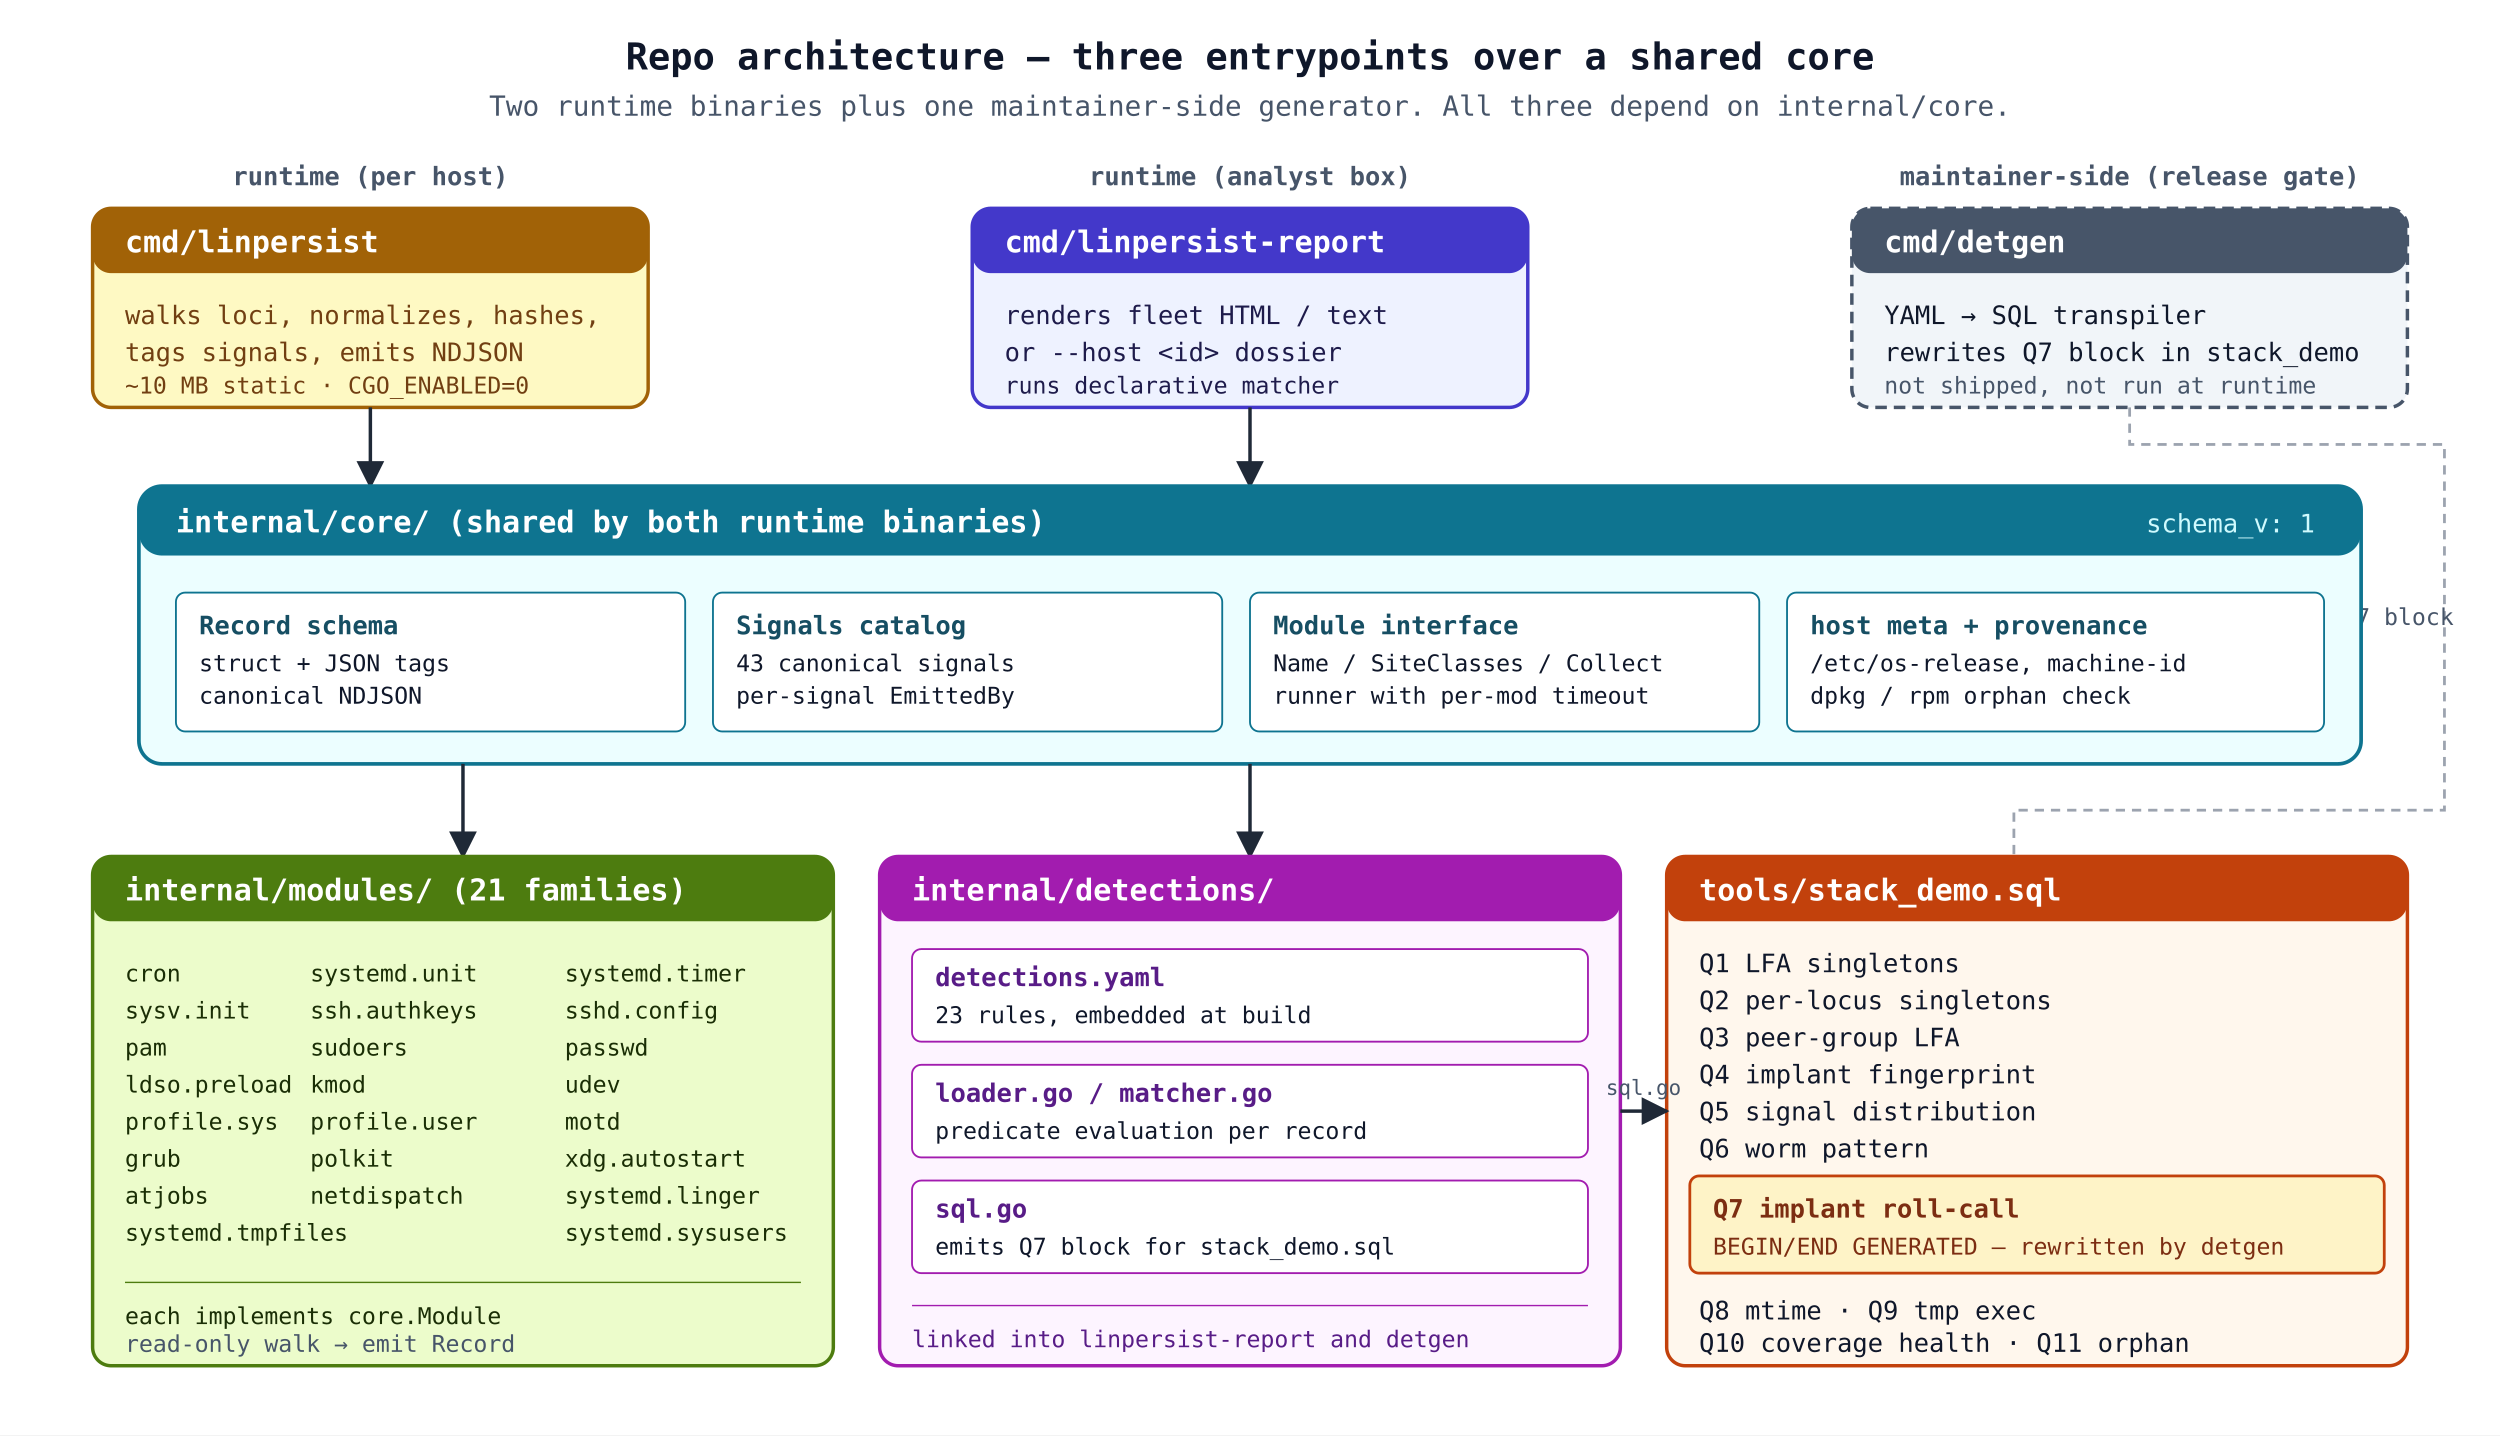
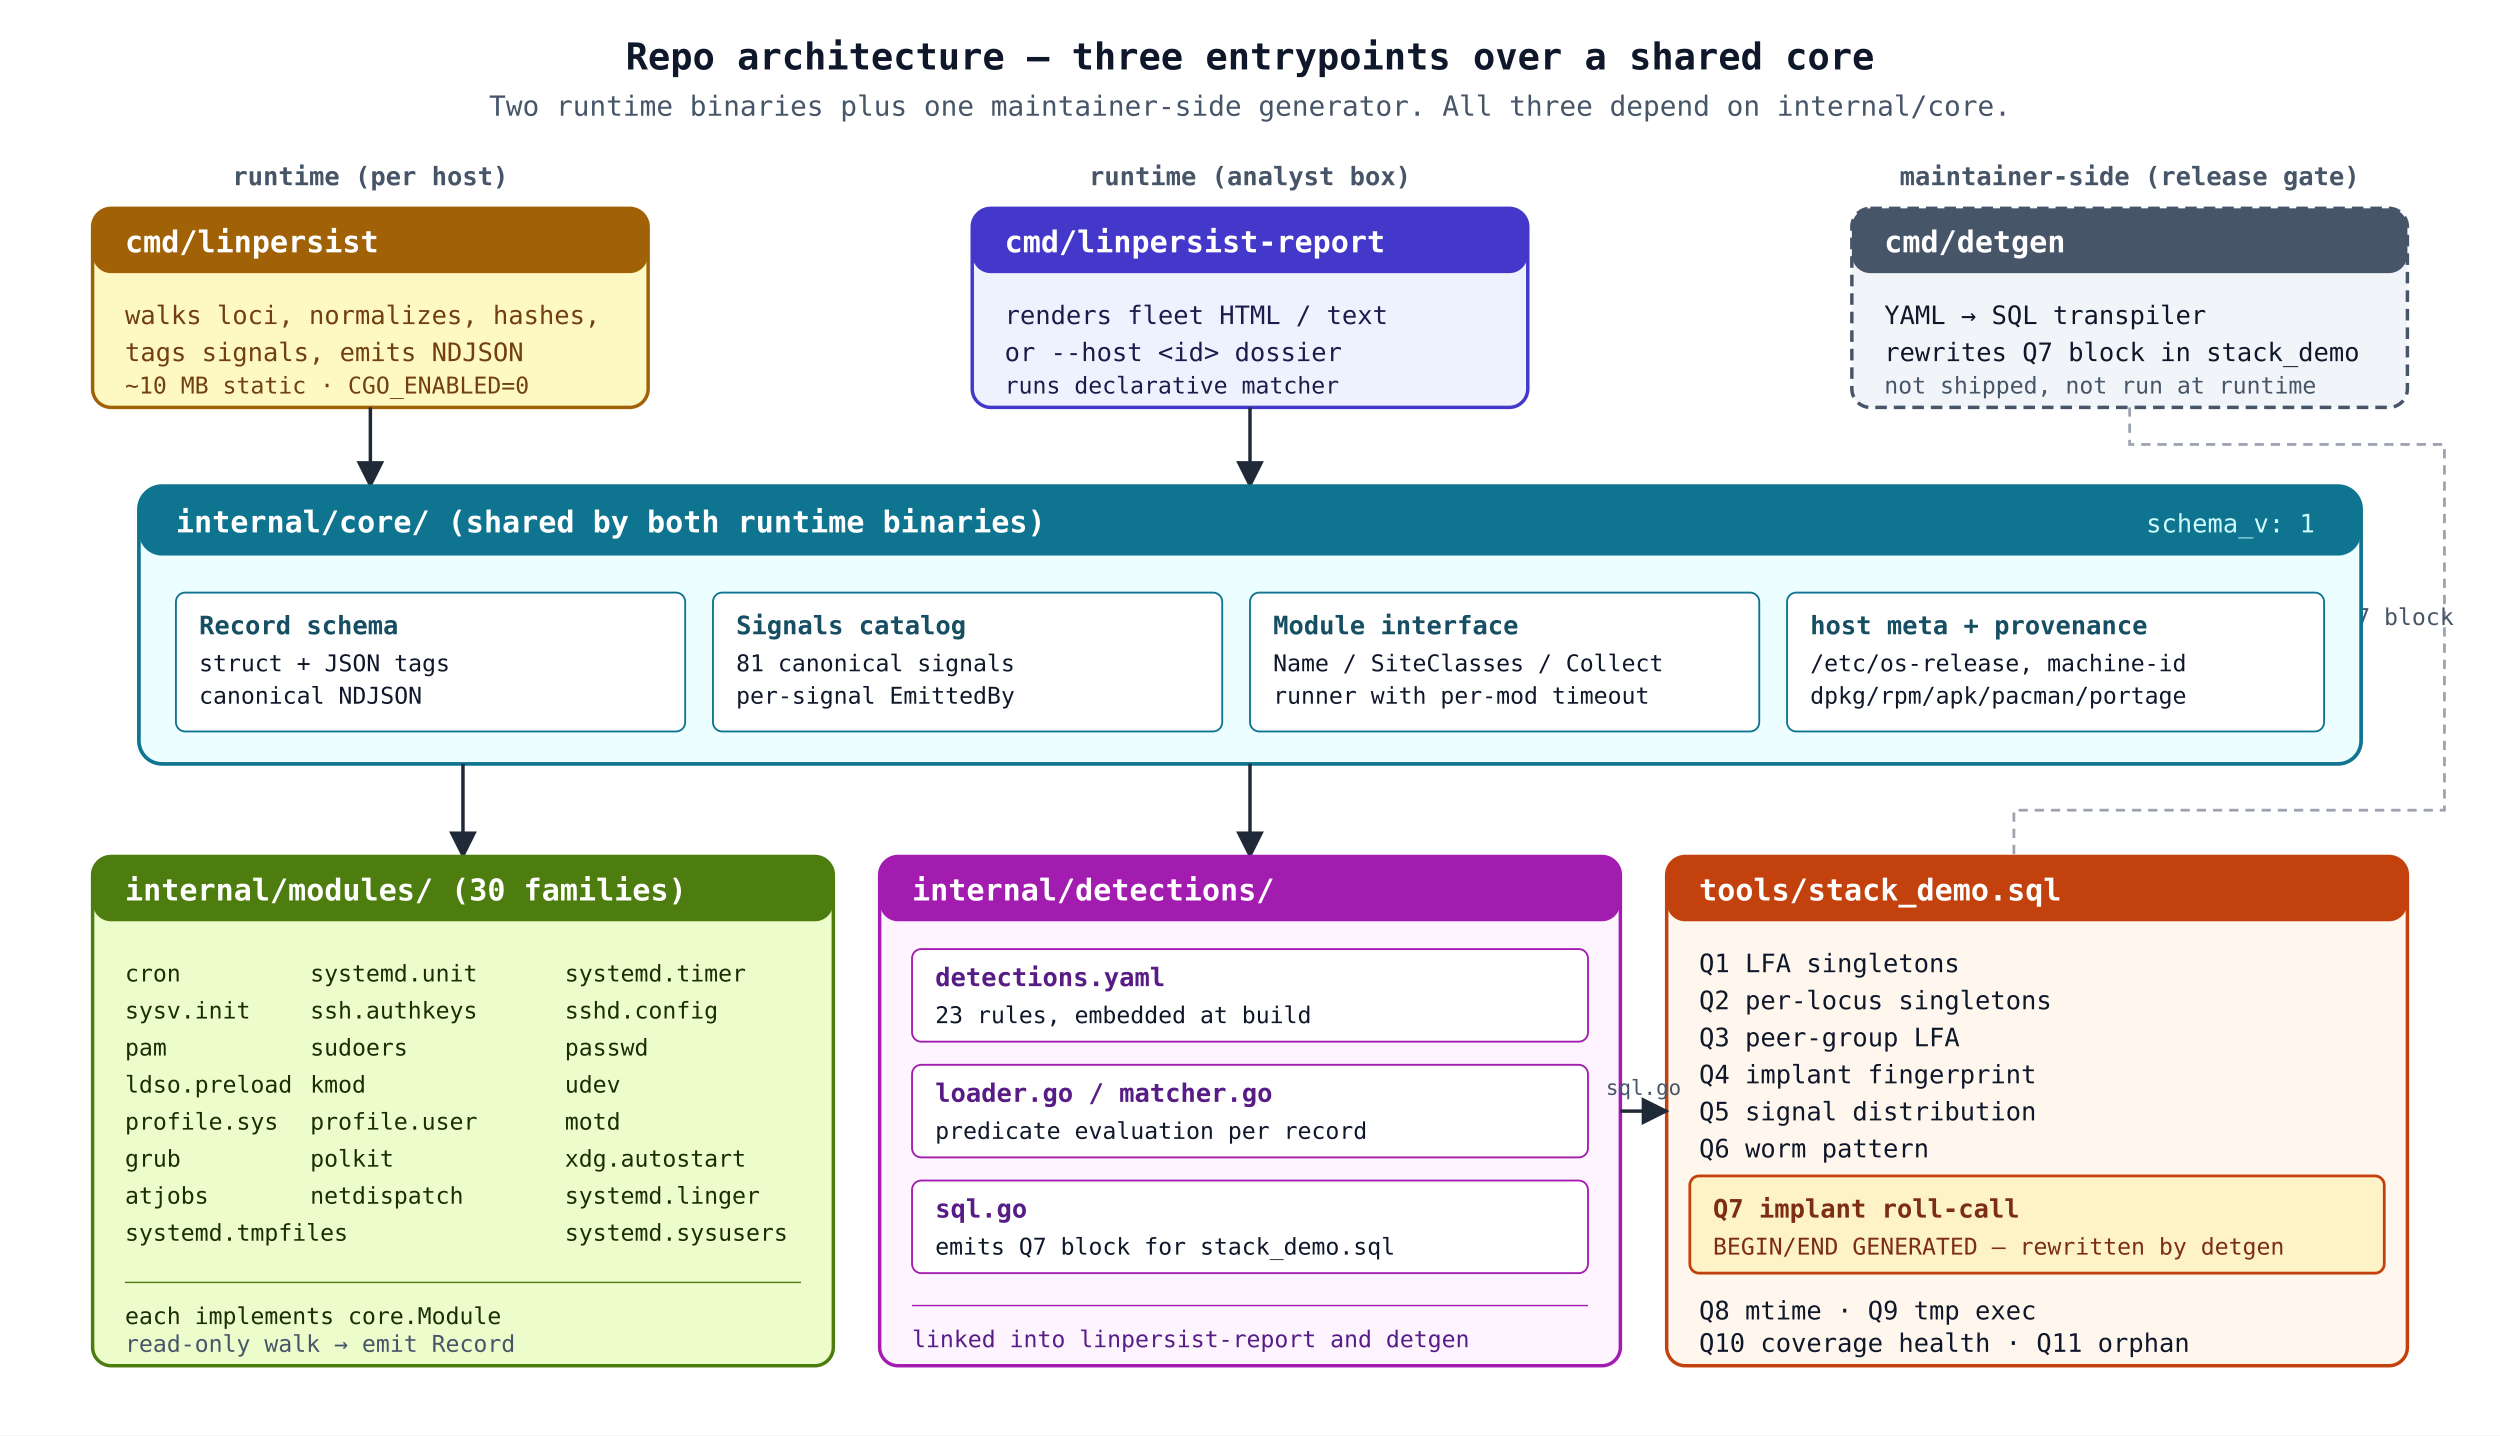
<svg xmlns="http://www.w3.org/2000/svg" viewBox="0 0 1080 620" font-family="ui-monospace, SFMono-Regular, Menlo, monospace" font-size="13">
  <defs>
    <marker id="ax" viewBox="0 0 10 10" refX="9" refY="5" markerWidth="8" markerHeight="8" orient="auto-start-reverse">
      <path d="M0,0 L10,5 L0,10 z" fill="#1f2937" />
    </marker>
    <marker id="ax-mut" viewBox="0 0 10 10" refX="9" refY="5" markerWidth="8" markerHeight="8" orient="auto-start-reverse">
      <path d="M0,0 L10,5 L0,10 z" fill="#9ca3af" />
    </marker>
  </defs>
  <rect width="1080" height="620" fill="#ffffff" />
  <text x="540" y="30" text-anchor="middle" font-size="16" font-weight="700" fill="#0f172a">Repo architecture — three entrypoints over a shared core</text>
  <text x="540" y="50" text-anchor="middle" font-size="12" fill="#475569">Two runtime binaries plus one maintainer-side generator. All three depend on internal/core.</text>
  <text x="160" y="80" text-anchor="middle" font-size="11" fill="#475569" font-weight="600">runtime (per host)</text>
  <text x="540" y="80" text-anchor="middle" font-size="11" fill="#475569" font-weight="600">runtime (analyst box)</text>
  <text x="920" y="80" text-anchor="middle" font-size="11" fill="#475569" font-weight="600">maintainer-side (release gate)</text>
  <g transform="translate(40,90)">
    <rect width="240" height="86" rx="8" fill="#fef9c3" stroke="#a16207" stroke-width="1.5" />
    <rect width="240" height="28" rx="8" fill="#a16207" />
    <text x="14" y="19" fill="#fff" font-weight="700">cmd/linpersist</text>
    <text x="14" y="50" font-size="11" fill="#713f12">walks loci, normalizes, hashes,</text>
    <text x="14" y="66" font-size="11" fill="#713f12">tags signals, emits NDJSON</text>
    <text x="14" y="80" font-size="10" fill="#713f12">~10 MB static · CGO_ENABLED=0</text>
  </g>
  <g transform="translate(420,90)">
    <rect width="240" height="86" rx="8" fill="#eef2ff" stroke="#4338ca" stroke-width="1.5" />
    <rect width="240" height="28" rx="8" fill="#4338ca" />
    <text x="14" y="19" fill="#fff" font-weight="700">cmd/linpersist-report</text>
    <text x="14" y="50" font-size="11" fill="#1e1b4b">renders fleet HTML / text</text>
    <text x="14" y="66" font-size="11" fill="#1e1b4b">or --host &lt;id&gt; dossier</text>
    <text x="14" y="80" font-size="10" fill="#1e1b4b">runs declarative matcher</text>
  </g>
  <g transform="translate(800,90)">
    <rect width="240" height="86" rx="8" fill="#f1f5f9" stroke="#475569" stroke-width="1.5" stroke-dasharray="5 3" />
    <rect width="240" height="28" rx="8" fill="#475569" />
    <text x="14" y="19" fill="#fff" font-weight="700">cmd/detgen</text>
    <text x="14" y="50" font-size="11" fill="#0f172a">YAML → SQL transpiler</text>
    <text x="14" y="66" font-size="11" fill="#0f172a">rewrites Q7 block in stack_demo</text>
    <text x="14" y="80" font-size="10" fill="#475569">not shipped, not run at runtime</text>
  </g>
  <path d="M 160 176 L 160 210" fill="none" stroke="#1f2937" stroke-width="1.5" marker-end="url(#ax)" />
  <path d="M 540 176 L 540 210" fill="none" stroke="#1f2937" stroke-width="1.5" marker-end="url(#ax)" />
  <path d="M 920 176 L 920 192 L 1056 192 L 1056 350 L 870 350 L 870 508" fill="none" stroke="#9ca3af" stroke-width="1.2" marker-end="url(#ax-mut)" stroke-dasharray="4 3" />
  <text x="1060" y="270" text-anchor="end" font-size="10" fill="#475569">regenerates Q7 block</text>
  <g transform="translate(60,210)">
    <rect width="960" height="120" rx="10" fill="#ecfeff" stroke="#0e7490" stroke-width="1.6" />
    <rect width="960" height="30" rx="10" fill="#0e7490" />
    <text x="16" y="20" fill="#fff" font-weight="700">internal/core/  (shared by both runtime binaries)</text>
    <text x="940" y="20" text-anchor="end" fill="#cffafe" font-size="11">schema_v: 1</text>
    <g transform="translate(16,46)">
      <rect width="220" height="60" rx="4" fill="#fff" stroke="#0e7490" stroke-width="0.8" />
      <text x="10" y="18" font-size="11" font-weight="700" fill="#164e63">Record schema</text>
      <text x="10" y="34" font-size="10" fill="#0f172a">struct + JSON tags</text>
      <text x="10" y="48" font-size="10" fill="#0f172a">canonical NDJSON</text>
    </g>
    <g transform="translate(248,46)">
      <rect width="220" height="60" rx="4" fill="#fff" stroke="#0e7490" stroke-width="0.8" />
      <text x="10" y="18" font-size="11" font-weight="700" fill="#164e63">Signals catalog</text>
-       <text x="10" y="34" font-size="10" fill="#0f172a">43 canonical signals</text>
+       <text x="10" y="34" font-size="10" fill="#0f172a">81 canonical signals</text>
      <text x="10" y="48" font-size="10" fill="#0f172a">per-signal EmittedBy</text>
    </g>
    <g transform="translate(480,46)">
      <rect width="220" height="60" rx="4" fill="#fff" stroke="#0e7490" stroke-width="0.8" />
      <text x="10" y="18" font-size="11" font-weight="700" fill="#164e63">Module interface</text>
      <text x="10" y="34" font-size="10" fill="#0f172a">Name / SiteClasses / Collect</text>
      <text x="10" y="48" font-size="10" fill="#0f172a">runner with per-mod timeout</text>
    </g>
    <g transform="translate(712,46)">
      <rect width="232" height="60" rx="4" fill="#fff" stroke="#0e7490" stroke-width="0.8" />
      <text x="10" y="18" font-size="11" font-weight="700" fill="#164e63">host meta + provenance</text>
      <text x="10" y="34" font-size="10" fill="#0f172a">/etc/os-release, machine-id</text>
-       <text x="10" y="48" font-size="10" fill="#0f172a">dpkg / rpm orphan check</text>
+       <text x="10" y="48" font-size="10" fill="#0f172a">dpkg/rpm/apk/pacman/portage</text>
    </g>
  </g>
  <path d="M 200 330 L 200 370" fill="none" stroke="#1f2937" stroke-width="1.5" marker-end="url(#ax)" />
  <path d="M 540 330 L 540 370" fill="none" stroke="#1f2937" stroke-width="1.5" marker-end="url(#ax)" />
  <g transform="translate(40,370)">
    <rect width="320" height="220" rx="8" fill="#ecfccb" stroke="#4d7c0f" stroke-width="1.5" />
    <rect width="320" height="28" rx="8" fill="#4d7c0f" />
-     <text x="14" y="19" fill="#fff" font-weight="700">internal/modules/  (21 families)</text>
+     <text x="14" y="19" fill="#fff" font-weight="700">internal/modules/  (30 families)</text>
    <g transform="translate(14,40)">
      <text x="0" y="14" font-size="10" fill="#1a2e05">cron</text>
      <text x="80" y="14" font-size="10" fill="#1a2e05">systemd.unit</text>
      <text x="190" y="14" font-size="10" fill="#1a2e05">systemd.timer</text>
      <text x="0" y="30" font-size="10" fill="#1a2e05">sysv.init</text>
      <text x="80" y="30" font-size="10" fill="#1a2e05">ssh.authkeys</text>
      <text x="190" y="30" font-size="10" fill="#1a2e05">sshd.config</text>
      <text x="0" y="46" font-size="10" fill="#1a2e05">pam</text>
      <text x="80" y="46" font-size="10" fill="#1a2e05">sudoers</text>
      <text x="190" y="46" font-size="10" fill="#1a2e05">passwd</text>
      <text x="0" y="62" font-size="10" fill="#1a2e05">ldso.preload</text>
      <text x="80" y="62" font-size="10" fill="#1a2e05">kmod</text>
      <text x="190" y="62" font-size="10" fill="#1a2e05">udev</text>
      <text x="0" y="78" font-size="10" fill="#1a2e05">profile.sys</text>
      <text x="80" y="78" font-size="10" fill="#1a2e05">profile.user</text>
      <text x="190" y="78" font-size="10" fill="#1a2e05">motd</text>
      <text x="0" y="94" font-size="10" fill="#1a2e05">grub</text>
      <text x="80" y="94" font-size="10" fill="#1a2e05">polkit</text>
      <text x="190" y="94" font-size="10" fill="#1a2e05">xdg.autostart</text>
      <text x="0" y="110" font-size="10" fill="#1a2e05">atjobs</text>
      <text x="80" y="110" font-size="10" fill="#1a2e05">netdispatch</text>
      <text x="190" y="110" font-size="10" fill="#1a2e05">systemd.linger</text>
      <text x="0" y="126" font-size="10" fill="#1a2e05">systemd.tmpfiles</text>
      <text x="190" y="126" font-size="10" fill="#1a2e05">systemd.sysusers</text>
    </g>
    <line x1="14" y1="184" x2="306" y2="184" stroke="#4d7c0f" stroke-width="0.6" />
    <text x="14" y="202" font-size="10" fill="#1a2e05">each implements core.Module</text>
    <text x="14" y="214" font-size="10" fill="#475569">read-only walk → emit Record</text>
  </g>
  <g transform="translate(380,370)">
    <rect width="320" height="220" rx="8" fill="#fdf4ff" stroke="#a21caf" stroke-width="1.5" />
    <rect width="320" height="28" rx="8" fill="#a21caf" />
    <text x="14" y="19" fill="#fff" font-weight="700">internal/detections/</text>
    <g transform="translate(14,40)">
      <rect width="292" height="40" rx="4" fill="#fff" stroke="#a21caf" stroke-width="0.8" />
      <text x="10" y="16" font-size="11" font-weight="700" fill="#581c87">detections.yaml</text>
      <text x="10" y="32" font-size="10" fill="#0f172a">23 rules, embedded at build</text>
    </g>
    <g transform="translate(14,90)">
      <rect width="292" height="40" rx="4" fill="#fff" stroke="#a21caf" stroke-width="0.8" />
      <text x="10" y="16" font-size="11" font-weight="700" fill="#581c87">loader.go / matcher.go</text>
      <text x="10" y="32" font-size="10" fill="#0f172a">predicate evaluation per record</text>
    </g>
    <g transform="translate(14,140)">
      <rect width="292" height="40" rx="4" fill="#fff" stroke="#a21caf" stroke-width="0.8" />
      <text x="10" y="16" font-size="11" font-weight="700" fill="#581c87">sql.go</text>
      <text x="10" y="32" font-size="10" fill="#0f172a">emits Q7 block for stack_demo.sql</text>
    </g>
    <line x1="14" y1="194" x2="306" y2="194" stroke="#a21caf" stroke-width="0.6" />
    <text x="14" y="212" font-size="10" fill="#581c87">linked into linpersist-report and detgen</text>
  </g>
  <g transform="translate(720,370)">
    <rect width="320" height="220" rx="8" fill="#fff7ed" stroke="#c2410c" stroke-width="1.5" />
    <rect width="320" height="28" rx="8" fill="#c2410c" />
    <text x="14" y="19" fill="#fff" font-weight="700">tools/stack_demo.sql</text>
    <text x="14" y="50" font-size="11" fill="#0f172a">Q1 LFA singletons</text>
    <text x="14" y="66" font-size="11" fill="#0f172a">Q2 per-locus singletons</text>
    <text x="14" y="82" font-size="11" fill="#0f172a">Q3 peer-group LFA</text>
    <text x="14" y="98" font-size="11" fill="#0f172a">Q4 implant fingerprint</text>
    <text x="14" y="114" font-size="11" fill="#0f172a">Q5 signal distribution</text>
    <text x="14" y="130" font-size="11" fill="#0f172a">Q6 worm pattern</text>
    <rect x="10" y="138" width="300" height="42" rx="4" fill="#fef3c7" stroke="#c2410c" stroke-width="1.2" />
    <text x="20" y="156" font-size="11" font-weight="700" fill="#7c2d12">Q7 implant roll-call</text>
    <text x="20" y="172" font-size="10" fill="#7c2d12">BEGIN/END GENERATED — rewritten by detgen</text>
    <text x="14" y="200" font-size="11" fill="#0f172a">Q8 mtime · Q9 tmp exec</text>
    <text x="14" y="214" font-size="11" fill="#0f172a">Q10 coverage health · Q11 orphan</text>
  </g>
  <path d="M 700 480 L 720 480" fill="none" stroke="#1f2937" stroke-width="1.5" marker-end="url(#ax)" />
  <text x="710" y="473" text-anchor="middle" font-size="9" fill="#475569">sql.go</text>
</svg>
